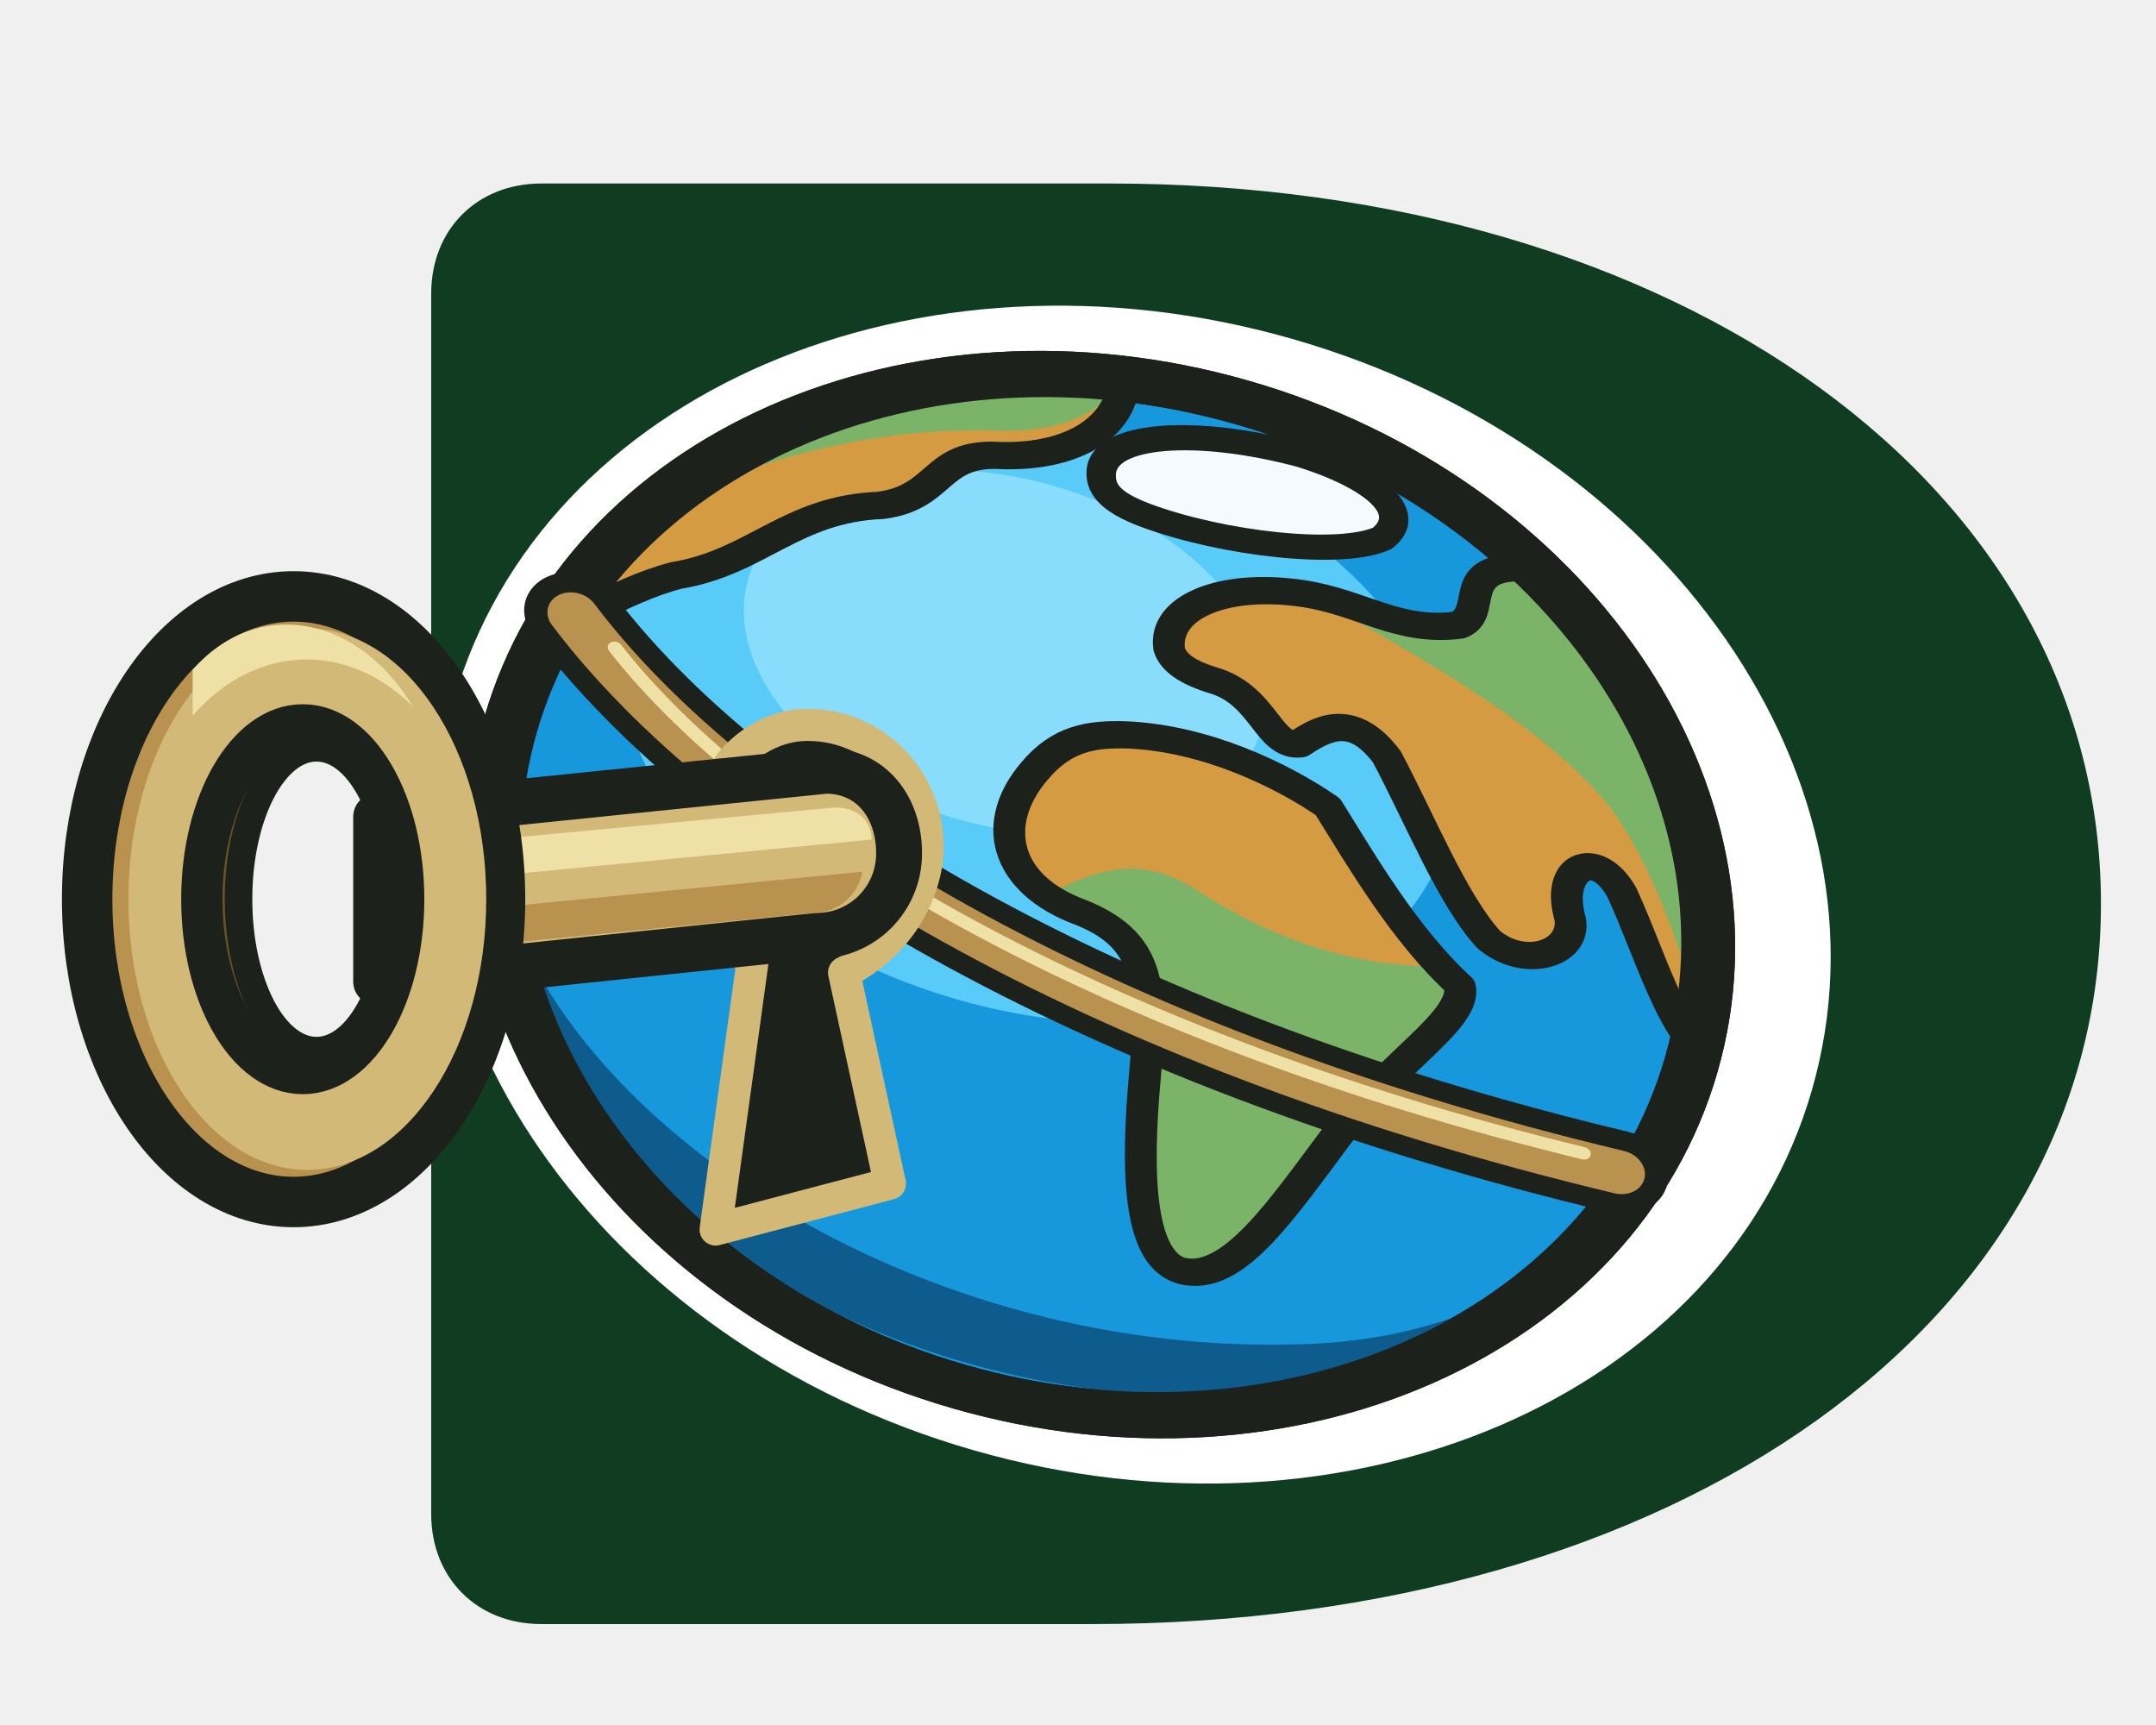
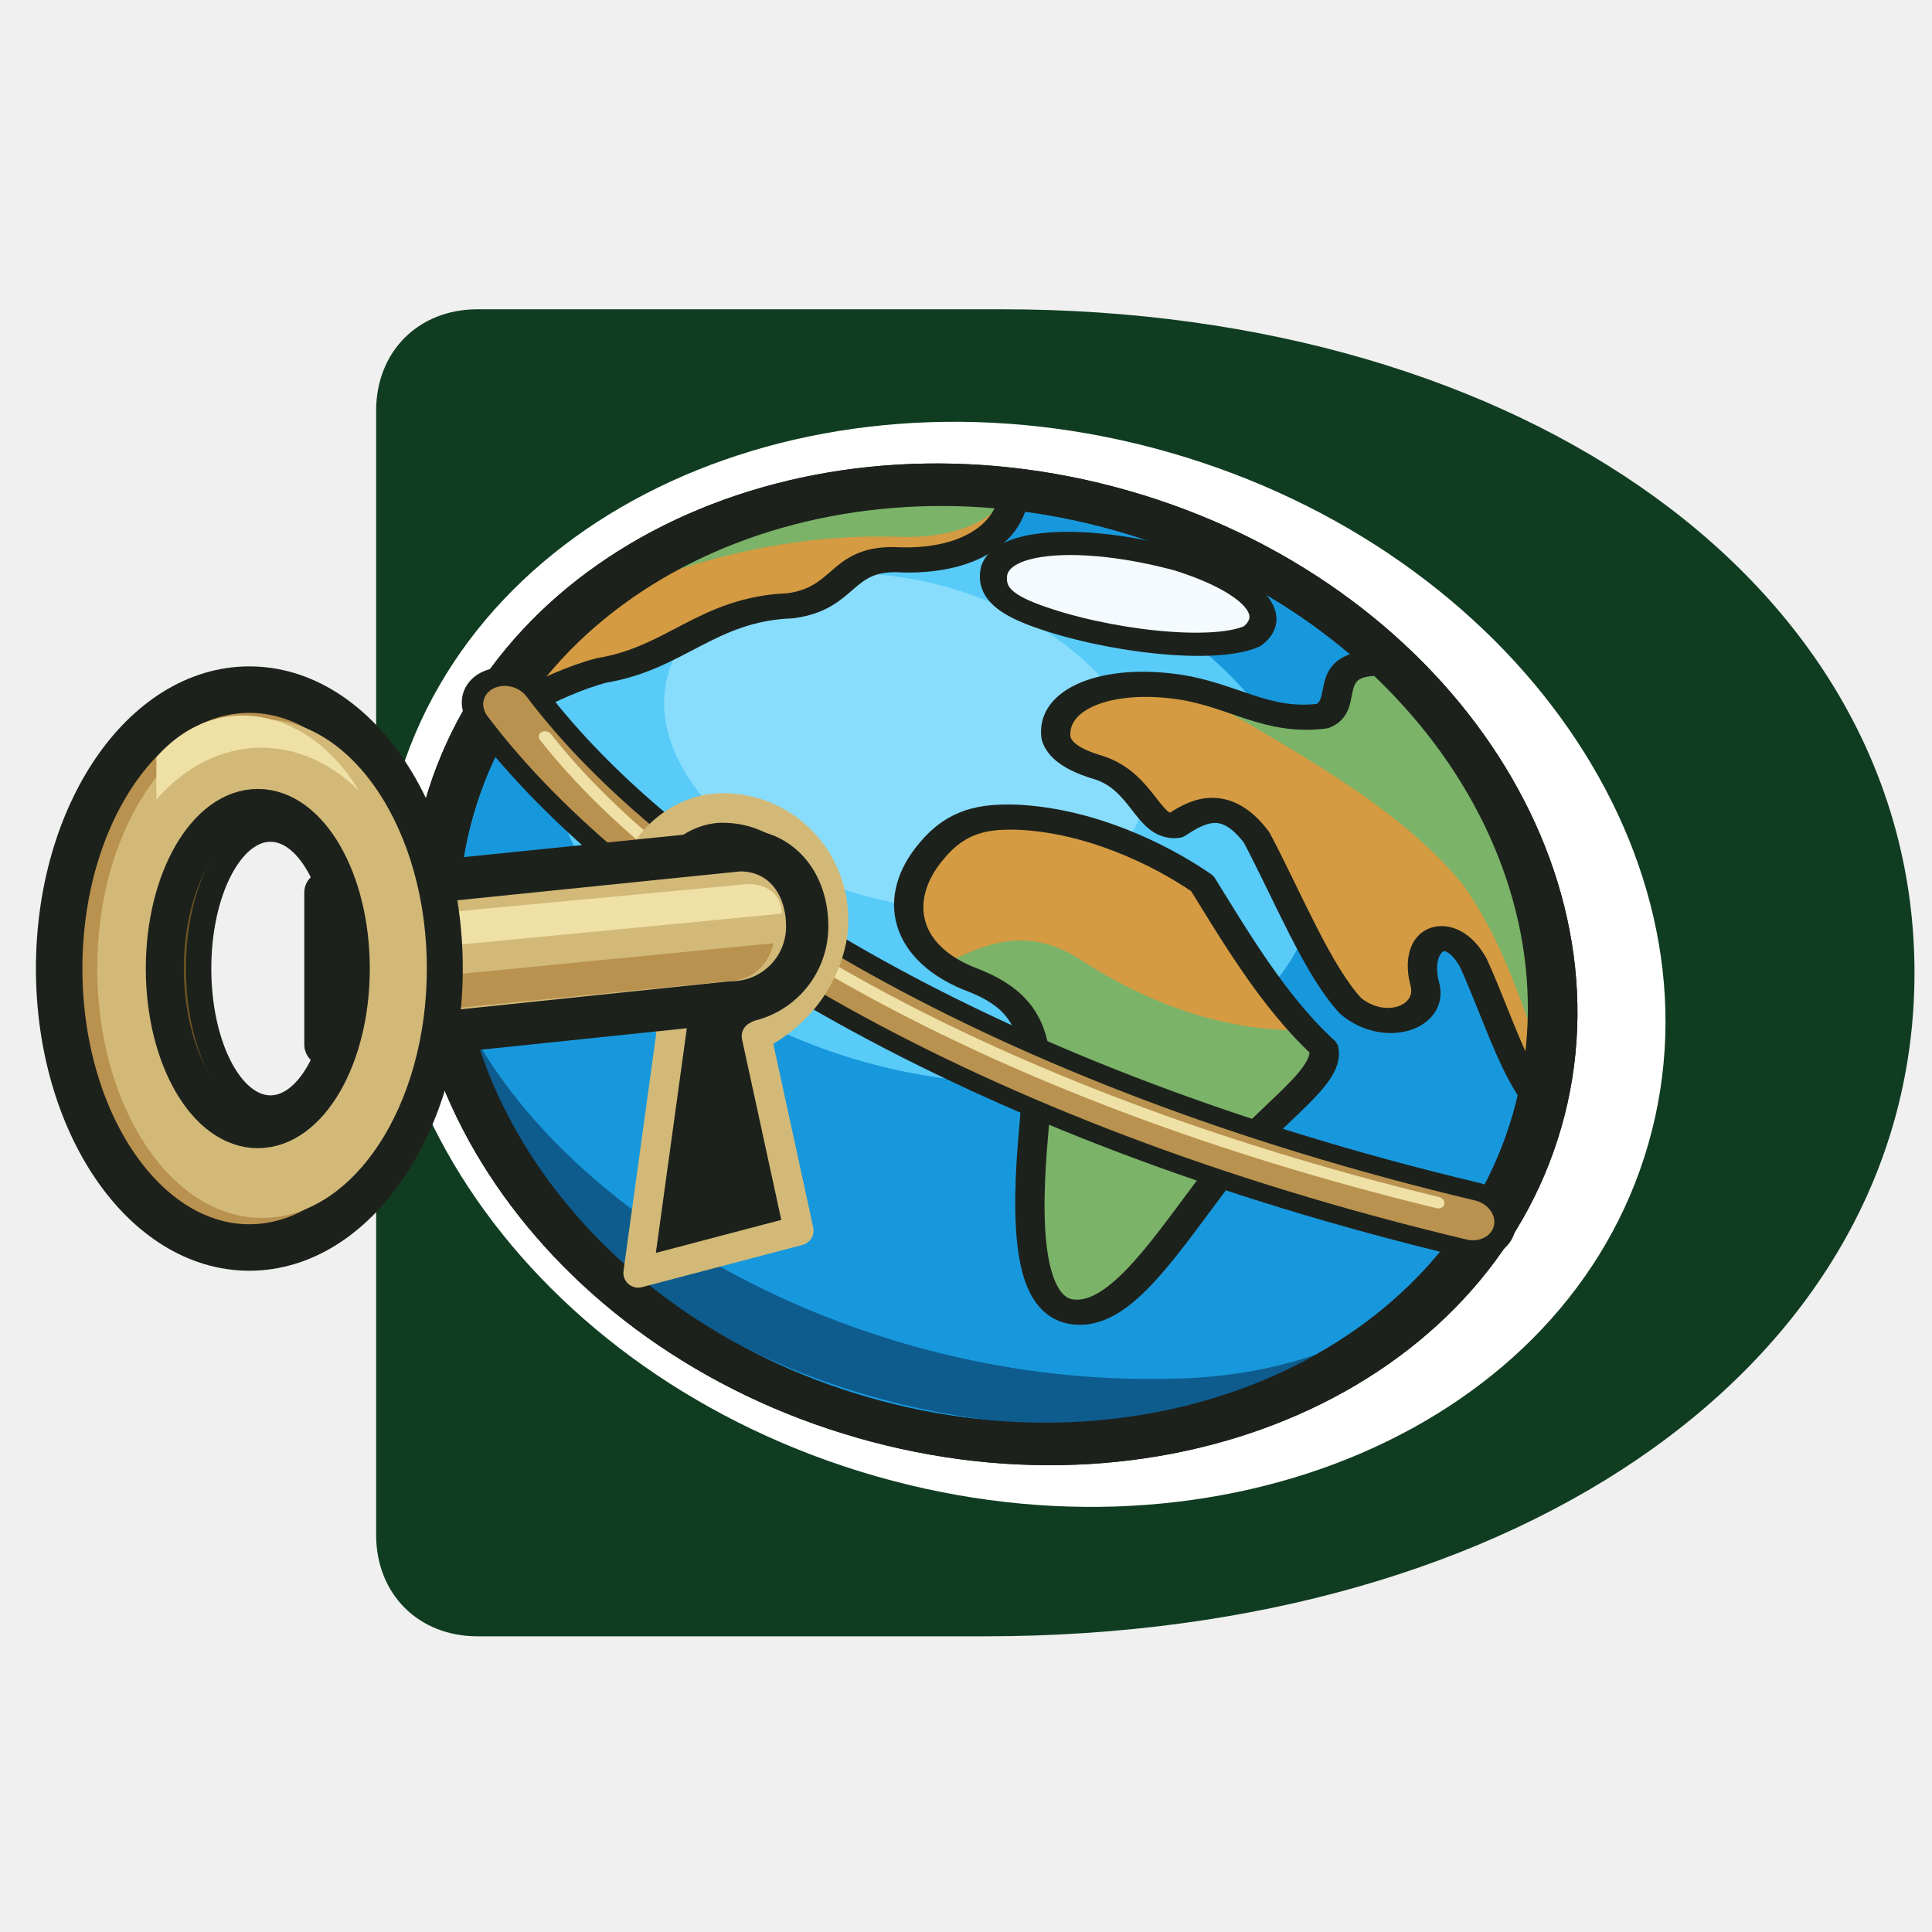
- <svg xmlns="http://www.w3.org/2000/svg" width="940" height="752" viewBox="20 68 470 376">
-   <g>
+ <svg xmlns="http://www.w3.org/2000/svg" width="512" height="512" viewBox="0 0 512 512">
+   <g transform="translate(-28.0, -39.0) scale(1.12)">
    <path d="M 138 108 L 262 108 C 386 108 478 174 478 265 C 478 356 386 422 258 422 L 138 422 C 124 422 114 412 114 398 L 114 132 C 114 118 124 108 138 108 Z" fill="#103D21" />
    <g transform="translate(267, 263) rotate(16) scale(1.10, 0.90) translate(-250, -256)">
      <circle cx="250" cy="256" r="140" fill="#FFFFFF" />
    </g>
    <defs>
-       <clipPath id="globe-clip-r121-35">
+       <clipPath id="globe-clip-r121-8">
        <circle cx="250" cy="256" r="121" />
      </clipPath>
    </defs>
    <g transform="translate(260, 263) rotate(16) scale(1.08, 0.90) translate(-250, -256)">
      <circle cx="250" cy="256" r="124" fill="#1898DC" stroke="#1D211C" stroke-width="11" />
      <ellipse cx="228" cy="220" rx="86" ry="70" fill="#58CBF8" />
      <ellipse cx="218" cy="206" rx="54" ry="42" fill="#88DDFC" />
      <path d="M 142 308 C 176 352 248 372 312 348 C 340 338 358 318 366 298 C 350 344 304 374 250 374 C 198 374 158 346 142 308 Z" fill="#0E5C8E" />
-       <g clip-path="url(#globe-clip-r121-35)">
+       <g clip-path="url(#globe-clip-r121-8)">
        <g transform="translate(256, 254) rotate(-9) translate(-250, -256)">
          <path d="M 124 214 C 134 164 176 128 238 128 C 242 142 232 154 214 156 C 202 158 204 168 192 172 C 174 176 168 190 152 196 C 140 202 132 212 124 214 Z" fill="#D49B42" />
          <path d="M 132 192 C 148 156 184 130 238 128 C 240 138 230 148 214 150 C 186 154 160 168 132 192 Z" fill="#7BB369" />
          <path d="M 124 214 C 134 164 176 128 238 128 C 242 142 232 154 214 156 C 202 158 204 168 192 172 C 174 176 168 190 152 196 C 140 202 132 212 124 214 Z" fill="none" stroke="#1D211C" stroke-width="6.5" stroke-linejoin="round" />
          <path d="M 236 156 C 236 147 254 142 276 145 C 292 148 300 155 294 162 C 286 168 262 169 246 165 C 238 163 236 160 236 156 Z" fill="#F4FAFD" stroke="#1D211C" stroke-width="6" stroke-linejoin="round" />
          <path d="M 253 196 C 251 186 263 178 279 178 C 291 178 299 184 311 180 C 317 176 309 166 323 164 C 339 162 359 174 373 198 C 383 220 383 252 373 276 C 363 274 357 254 349 238 C 343 228 335 234 339 246 C 341 254 331 260 323 254 C 315 246 307 228 299 214 C 291 204 285 210 281 214 C 275 216 273 204 263 202 C 257 201 254 199 253 196 Z" fill="#D49B42" />
          <path d="M 283 179 C 293 179 301 183 311 180 C 317 176 309 166 323 164 C 339 162 359 174 373 198 C 383 220 383 252 373 276 C 365 262 359 236 345 218 C 329 200 305 190 283 179 Z" fill="#7BB369" />
          <path d="M 253 196 C 251 186 263 178 279 178 C 291 178 299 184 311 180 C 317 176 309 166 323 164 C 339 162 359 174 373 198 C 383 220 383 252 373 276 C 363 274 357 254 349 238 C 343 228 335 234 339 246 C 341 254 331 260 323 254 C 315 246 307 228 299 214 C 291 204 285 210 281 214 C 275 216 273 204 263 202 C 257 201 254 199 253 196 Z" fill="none" stroke="#1D211C" stroke-width="6.5" stroke-linejoin="round" />
          <path d="M 246 218 C 262 216 278 222 288 228 C 296 240 306 256 318 266 C 320 274 306 286 296 306 C 286 326 278 344 268 344 C 258 344 256 322 256 298 C 256 276 254 266 240 262 C 224 258 220 244 228 230 C 233 221 239 219 246 218 Z" fill="#7BB369" />
          <path d="M 246 218 C 262 216 278 222 288 228 C 295 238 303 252 314 262 C 294 266 276 260 262 252 C 250 246 242 252 234 258 C 222 254 220 242 228 230 C 233 221 239 219 246 218 Z" fill="#D49B42" />
          <path d="M 246 218 C 262 216 278 222 288 228 C 296 240 306 256 318 266 C 320 274 306 286 296 306 C 286 326 278 344 268 344 C 258 344 256 322 256 298 C 256 276 254 266 240 262 C 224 258 220 244 228 230 C 233 221 239 219 246 218 Z" fill="none" stroke="#1D211C" stroke-width="6.5" stroke-linejoin="round" />
        </g>
      </g>
      <circle cx="250" cy="256" r="124" fill="none" stroke="#1D211C" stroke-width="11" />
      <path d="M 132 226 C 174 264 256 292 366 286" fill="none" stroke="#1D211C" stroke-width="20" stroke-linecap="round" />
      <path d="M 132 226 C 174 264 256 292 366 286" fill="none" stroke="#B9924F" stroke-width="10.5" stroke-linecap="round" />
      <path d="M 142 231 C 180 264 256 289 358 284" fill="none" stroke="#EFE0A6" stroke-width="3" stroke-linecap="round" />
    </g>
    <path d="M 196 226 C 212 226 224 240 222 256 C 220 268 212 276 204 280 L 214 326 L 176 336 L 184 278 C 176 270 172 258 174 246 C 176 234 186 226 196 226 Z" fill="#1D211C" stroke="#D2B978" stroke-width="7" stroke-linejoin="round" />
    <path d="M 196 231 C 208 231 217 242 215 255 C 213 265 206 272 199 276 L 207 319 L 183 326 L 190 275 C 183 268 179 258 181 248 C 183 238 189 231 196 231 Z" fill="#1D211C" />
    <path d="M 102 246 L 200 236 C 210 236 216 244 216 254 C 216 264 208 272 198 272 L 102 282 Z" fill="#D2B978" stroke="#1D211C" stroke-width="10" stroke-linejoin="round" />
    <path d="M 106 253 L 202 244 C 207 244 210 247 210 251 L 106 261 Z" fill="#EFE0A6" />
    <path d="M 106 268 L 208 258 C 207 263 203 267 197 267 L 106 276 Z" fill="#B9924F" />
    <path d="M 39.00 264.00 C 39.00 227.55 59.15 198.00 84.00 198.00 C 108.85 198.00 129.00 227.55 129.00 264.00 C 129.00 300.45 108.85 330.00 84.00 330.00 C 59.15 330.00 39.00 300.45 39.00 264.00 Z M 72.00 264.00 C 72.00 282.23 79.61 297.00 89.00 297.00 C 98.39 297.00 106.00 282.23 106.00 264.00 C 106.00 245.77 98.39 231.00 89.00 231.00 C 79.61 231.00 72.00 245.77 72.00 264.00 Z" fill="#B9924F" fill-rule="evenodd" />
    <path d="M 39.00 264.00 C 39.00 227.55 59.15 198.00 84.00 198.00 C 108.85 198.00 129.00 227.55 129.00 264.00 C 129.00 300.45 108.85 330.00 84.00 330.00 C 59.15 330.00 39.00 300.45 39.00 264.00 Z" fill="none" stroke="#1D211C" stroke-width="11" />
    <path d="M 48.00 264.00 C 48.00 231.42 65.46 205.00 87.00 205.00 C 108.54 205.00 126.00 231.42 126.00 264.00 C 126.00 296.58 108.54 323.00 87.00 323.00 C 65.46 323.00 48.00 296.58 48.00 264.00 Z M 72.00 264.00 C 72.00 282.23 79.61 297.00 89.00 297.00 C 98.39 297.00 106.00 282.23 106.00 264.00 C 106.00 245.77 98.39 231.00 89.00 231.00 C 79.61 231.00 72.00 245.77 72.00 264.00 Z" fill="#D2B978" fill-rule="evenodd" />
    <path d="M 62 214 C 76 198 98 202 110 222 C 96 208 76 208 62 224 Z" fill="#EFE0A6" />
    <path d="M 64.00 264.00 C 64.00 243.01 73.85 226.00 86.00 226.00 C 98.15 226.00 108.00 243.01 108.00 264.00 C 108.00 284.99 98.15 302.00 86.00 302.00 C 73.85 302.00 64.00 284.99 64.00 264.00 Z M 72.00 264.00 C 72.00 282.23 79.61 297.00 89.00 297.00 C 98.39 297.00 106.00 282.23 106.00 264.00 C 106.00 245.77 98.39 231.00 89.00 231.00 C 79.61 231.00 72.00 245.77 72.00 264.00 Z" fill="#6B5322" fill-rule="evenodd" />
    <path d="M 64.00 264.00 C 64.00 243.01 73.85 226.00 86.00 226.00 C 98.15 226.00 108.00 243.01 108.00 264.00 C 108.00 284.99 98.15 302.00 86.00 302.00 C 73.85 302.00 64.00 284.99 64.00 264.00 Z" fill="none" stroke="#1D211C" stroke-width="9" />
    <path d="M 72.00 264.00 C 72.00 245.77 79.61 231.00 89.00 231.00 C 98.39 231.00 106.00 245.77 106.00 264.00 C 106.00 282.23 98.39 297.00 89.00 297.00 C 79.61 297.00 72.00 282.23 72.00 264.00 Z" fill="none" stroke="#1D211C" stroke-width="6" />
  </g>
</svg>
